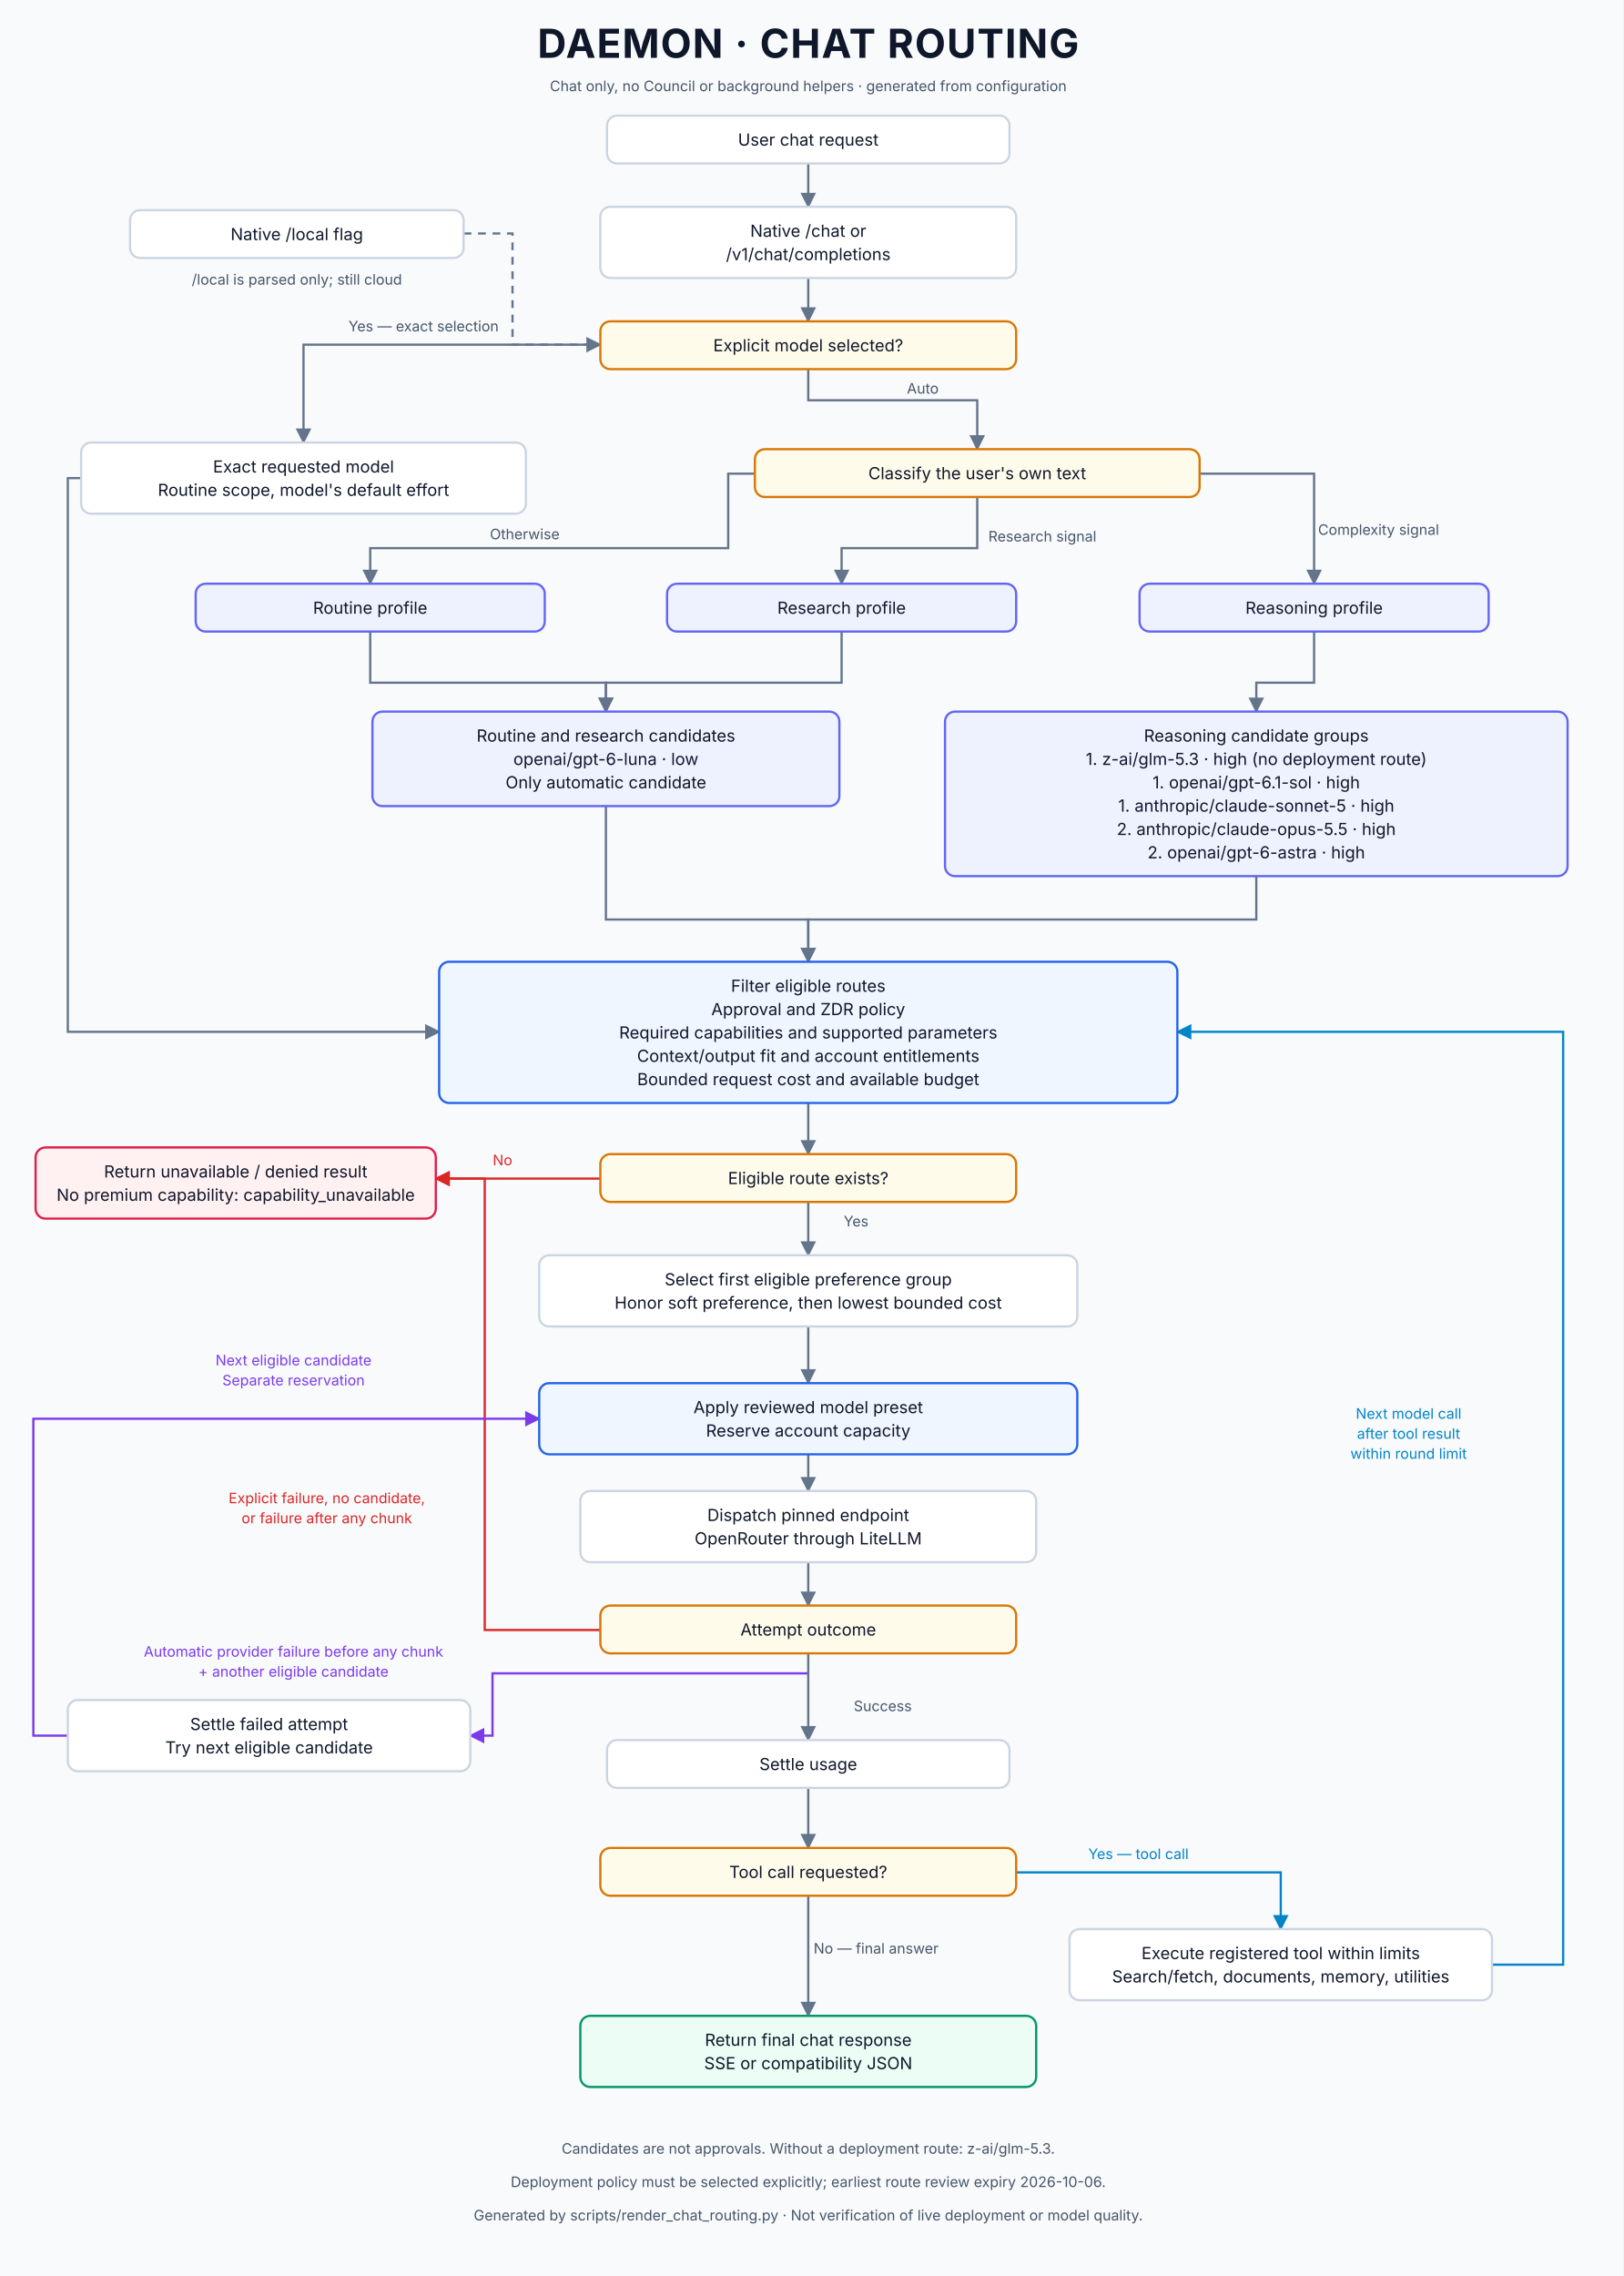
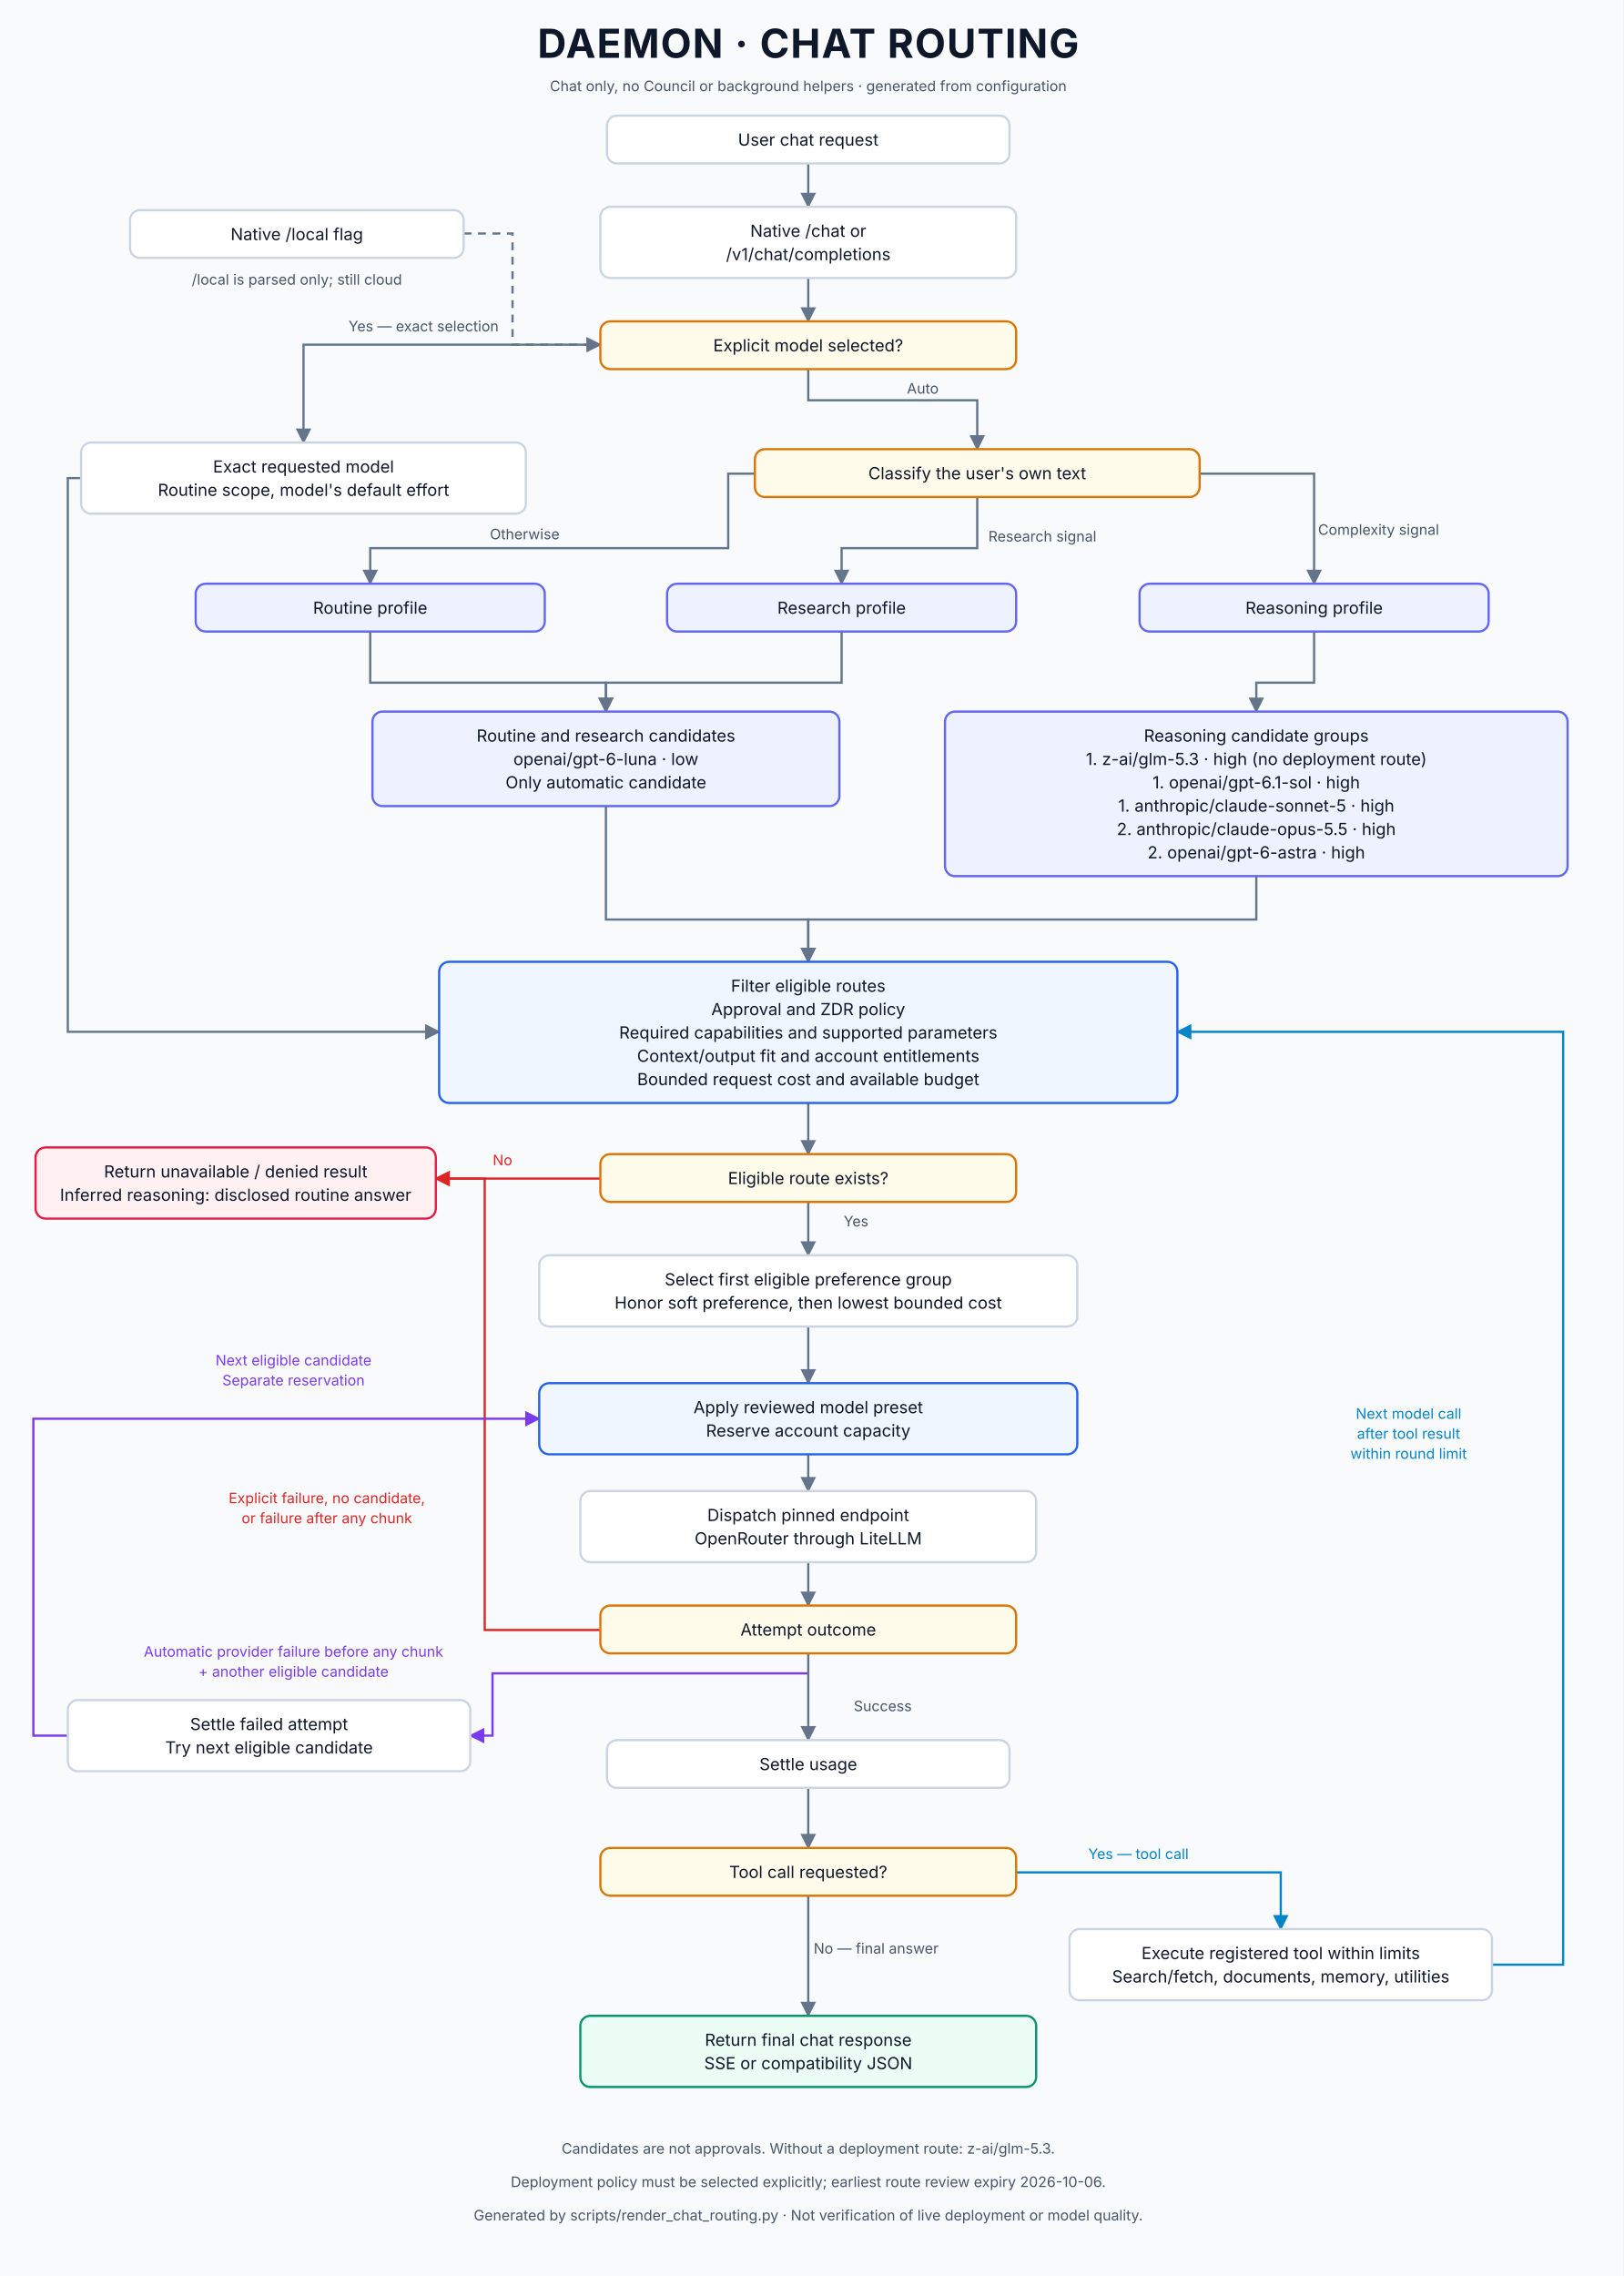
<svg xmlns="http://www.w3.org/2000/svg" viewBox="0 0 1460 2047" width="1460" height="2047" font-family="Inter, 'Segoe UI', Helvetica, Arial, sans-serif" role="img" aria-label="Daemon chat routing">
  <defs>
    <marker id="a-grey" viewBox="0 0 10 10" refX="9" refY="5" markerWidth="7" markerHeight="7" orient="auto-start-reverse">
      <path d="M0,0 L10,5 L0,10 z" fill="#64748b" />
    </marker>
    <marker id="a-red" viewBox="0 0 10 10" refX="9" refY="5" markerWidth="7" markerHeight="7" orient="auto-start-reverse">
      <path d="M0,0 L10,5 L0,10 z" fill="#dc2626" />
    </marker>
    <marker id="a-violet" viewBox="0 0 10 10" refX="9" refY="5" markerWidth="7" markerHeight="7" orient="auto-start-reverse">
      <path d="M0,0 L10,5 L0,10 z" fill="#7c3aed" />
    </marker>
    <marker id="a-blue" viewBox="0 0 10 10" refX="9" refY="5" markerWidth="7" markerHeight="7" orient="auto-start-reverse">
      <path d="M0,0 L10,5 L0,10 z" fill="#0284c7" />
    </marker>
  </defs>
  <rect width="1460" height="2047" fill="#f8fafc" />
  <text x="727" y="52" text-anchor="middle" font-size="36" font-weight="700" fill="#0f172a" letter-spacing="1">DAEMON · CHAT ROUTING</text>
  <text x="727" y="82" text-anchor="middle" font-size="13" fill="#475569">Chat only, no Council or background helpers · generated from configuration</text>
  <polyline points="727,147 727,186" fill="none" stroke="#64748b" stroke-width="2" marker-end="url(#a-grey)" />
  <polyline points="727,250 727,289" fill="none" stroke="#64748b" stroke-width="2" marker-end="url(#a-grey)" />
  <polyline points="417,210 461,210 461,310 540,310" fill="none" stroke="#64748b" stroke-width="2" stroke-dasharray="7 6" marker-end="url(#a-grey)" />
  <text x="267" y="256" text-anchor="middle" font-size="13" fill="#475569">/local is parsed only; still cloud</text>
  <polyline points="540,310 273,310 273,398" fill="none" stroke="#64748b" stroke-width="2" marker-end="url(#a-grey)" />
  <text x="381" y="298" text-anchor="middle" font-size="13" fill="#475569">Yes — exact selection</text>
  <polyline points="727,332 727,360 879,360 879,404" fill="none" stroke="#64748b" stroke-width="2" marker-end="url(#a-grey)" />
  <text x="830" y="354" text-anchor="middle" font-size="13" fill="#475569">Auto</text>
  <polyline points="679,426 655,426 655,493 333,493 333,525" fill="none" stroke="#64748b" stroke-width="2" marker-end="url(#a-grey)" />
  <text x="472" y="485" text-anchor="middle" font-size="13" fill="#475569">Otherwise</text>
  <polyline points="879,447 879,493 757,493 757,525" fill="none" stroke="#64748b" stroke-width="2" marker-end="url(#a-grey)" />
  <text x="889" y="487" text-anchor="start" font-size="13" fill="#475569">Research signal</text>
  <polyline points="1079,426 1182,426 1182,525" fill="none" stroke="#64748b" stroke-width="2" marker-end="url(#a-grey)" />
  <text x="1240" y="481" text-anchor="middle" font-size="13" fill="#475569">Complexity signal</text>
  <polyline points="333,568 333,614 545,614 545,640" fill="none" stroke="#64748b" stroke-width="2" marker-end="url(#a-grey)" />
  <polyline points="757,568 757,614 545,614 545,640" fill="none" stroke="#64748b" stroke-width="2" marker-end="url(#a-grey)" />
  <polyline points="545,725 545,827 727,827 727,865" fill="none" stroke="#64748b" stroke-width="2" marker-end="url(#a-grey)" />
  <polyline points="1182,568 1182,614 1130,614 1130,640" fill="none" stroke="#64748b" stroke-width="2" marker-end="url(#a-grey)" />
  <polyline points="1130,788 1130,827 727,827 727,865" fill="none" stroke="#64748b" stroke-width="2" marker-end="url(#a-grey)" />
  <polyline points="97,430 61,430 61,928 395,928" fill="none" stroke="#64748b" stroke-width="2" marker-end="url(#a-grey)" />
  <polyline points="727,992 727,1038" fill="none" stroke="#64748b" stroke-width="2" marker-end="url(#a-grey)" />
  <polyline points="540,1060 392,1060" fill="none" stroke="#dc2626" stroke-width="2" marker-end="url(#a-red)" />
  <text x="452" y="1048" text-anchor="middle" font-size="13" fill="#dc2626">No</text>
  <polyline points="727,1081 727,1129" fill="none" stroke="#64748b" stroke-width="2" marker-end="url(#a-grey)" />
  <text x="770" y="1103" text-anchor="middle" font-size="13" fill="#475569">Yes</text>
  <polyline points="727,1193 727,1244" fill="none" stroke="#64748b" stroke-width="2" marker-end="url(#a-grey)" />
  <polyline points="727,1308 727,1341" fill="none" stroke="#64748b" stroke-width="2" marker-end="url(#a-grey)" />
  <polyline points="727,1405 727,1444" fill="none" stroke="#64748b" stroke-width="2" marker-end="url(#a-grey)" />
  <polyline points="540,1466 436,1466 436,1060 392,1060" fill="none" stroke="#dc2626" stroke-width="2" marker-end="url(#a-red)" />
  <text x="294" y="1352" text-anchor="middle" font-size="13" fill="#dc2626">Explicit failure, no candidate,</text>
  <text x="294" y="1370" text-anchor="middle" font-size="13" fill="#dc2626">or failure after any chunk</text>
  <polyline points="727,1505 443,1505 443,1561 423,1561" fill="none" stroke="#7c3aed" stroke-width="2" marker-end="url(#a-violet)" />
  <text x="264" y="1490" text-anchor="middle" font-size="13" fill="#7c3aed">Automatic provider failure before any chunk</text>
  <text x="264" y="1508" text-anchor="middle" font-size="13" fill="#7c3aed">+ another eligible candidate</text>
  <polyline points="61,1561 30,1561 30,1276 485,1276" fill="none" stroke="#7c3aed" stroke-width="2" marker-end="url(#a-violet)" />
  <text x="264" y="1228" text-anchor="middle" font-size="13" fill="#7c3aed">Next eligible candidate</text>
  <text x="264" y="1246" text-anchor="middle" font-size="13" fill="#7c3aed">Separate reservation</text>
  <polyline points="727,1487 727,1565" fill="none" stroke="#64748b" stroke-width="2" marker-end="url(#a-grey)" />
  <text x="794" y="1539" text-anchor="middle" font-size="13" fill="#475569">Success</text>
  <polyline points="727,1608 727,1662" fill="none" stroke="#64748b" stroke-width="2" marker-end="url(#a-grey)" />
  <polyline points="914,1684 1152,1684 1152,1735" fill="none" stroke="#0284c7" stroke-width="2" marker-end="url(#a-blue)" />
  <text x="1024" y="1672" text-anchor="middle" font-size="13" fill="#0284c7">Yes — tool call</text>
  <polyline points="1342,1767 1406,1767 1406,928 1059,928" fill="none" stroke="#0284c7" stroke-width="2" marker-end="url(#a-blue)" />
  <text x="1267" y="1276" text-anchor="middle" font-size="13" fill="#0284c7">Next model call</text>
  <text x="1267" y="1294" text-anchor="middle" font-size="13" fill="#0284c7">after tool result</text>
  <text x="1267" y="1312" text-anchor="middle" font-size="13" fill="#0284c7">within round limit</text>
  <polyline points="727,1705 727,1813" fill="none" stroke="#64748b" stroke-width="2" marker-end="url(#a-grey)" />
  <text x="788" y="1757" text-anchor="middle" font-size="13" fill="#475569">No — final answer</text>
  <rect x="546" y="104" width="362" height="43" rx="9" fill="#ffffff" stroke="#cbd5e1" stroke-width="2" />
  <text x="727" y="131" text-anchor="middle" font-size="15" fill="#0f172a">User chat request</text>
  <rect x="540" y="186" width="374" height="64" rx="9" fill="#ffffff" stroke="#cbd5e1" stroke-width="2" />
  <text x="727" y="213" text-anchor="middle" font-size="15" fill="#0f172a">Native /chat or</text>
  <text x="727" y="234" text-anchor="middle" font-size="15" fill="#0f172a">/v1/chat/completions</text>
  <rect x="117" y="189" width="300" height="43" rx="9" fill="#ffffff" stroke="#cbd5e1" stroke-width="2" />
  <text x="267" y="216" text-anchor="middle" font-size="15" fill="#0f172a">Native /local flag</text>
  <rect x="540" y="289" width="374" height="43" rx="9" fill="#fffbeb" stroke="#d97706" stroke-width="2" />
  <text x="727" y="316" text-anchor="middle" font-size="15" fill="#0f172a">Explicit model selected?</text>
  <rect x="73" y="398" width="400" height="64" rx="9" fill="#ffffff" stroke="#cbd5e1" stroke-width="2" />
  <text x="273" y="425" text-anchor="middle" font-size="15" fill="#0f172a">Exact requested model</text>
  <text x="273" y="446" text-anchor="middle" font-size="15" fill="#0f172a">Routine scope, model's default effort</text>
  <rect x="679" y="404" width="400" height="43" rx="9" fill="#fffbeb" stroke="#d97706" stroke-width="2" />
  <text x="879" y="431" text-anchor="middle" font-size="15" fill="#0f172a">Classify the user's own text</text>
  <rect x="176" y="525" width="314" height="43" rx="9" fill="#eef2ff" stroke="#6366f1" stroke-width="2" />
  <text x="333" y="552" text-anchor="middle" font-size="15" fill="#0f172a">Routine profile</text>
  <rect x="600" y="525" width="314" height="43" rx="9" fill="#eef2ff" stroke="#6366f1" stroke-width="2" />
  <text x="757" y="552" text-anchor="middle" font-size="15" fill="#0f172a">Research profile</text>
  <rect x="1025" y="525" width="314" height="43" rx="9" fill="#eef2ff" stroke="#6366f1" stroke-width="2" />
  <text x="1182" y="552" text-anchor="middle" font-size="15" fill="#0f172a">Reasoning profile</text>
  <rect x="335" y="640" width="420" height="85" rx="9" fill="#eef2ff" stroke="#6366f1" stroke-width="2" />
  <text x="545" y="667" text-anchor="middle" font-size="15" fill="#0f172a">Routine and research candidates</text>
  <text x="545" y="688" text-anchor="middle" font-size="15" fill="#0f172a">openai/gpt-6-luna · low</text>
  <text x="545" y="709" text-anchor="middle" font-size="15" fill="#0f172a">Only automatic candidate</text>
  <rect x="850" y="640" width="560" height="148" rx="9" fill="#eef2ff" stroke="#6366f1" stroke-width="2" />
  <text x="1130" y="667" text-anchor="middle" font-size="15" fill="#0f172a">Reasoning candidate groups</text>
  <text x="1130" y="688" text-anchor="middle" font-size="15" fill="#0f172a">1. z-ai/glm-5.3 · high (no deployment route)</text>
  <text x="1130" y="709" text-anchor="middle" font-size="15" fill="#0f172a">1. openai/gpt-6.1-sol · high</text>
  <text x="1130" y="730" text-anchor="middle" font-size="15" fill="#0f172a">1. anthropic/claude-sonnet-5 · high</text>
  <text x="1130" y="751" text-anchor="middle" font-size="15" fill="#0f172a">2. anthropic/claude-opus-5.5 · high</text>
  <text x="1130" y="772" text-anchor="middle" font-size="15" fill="#0f172a">2. openai/gpt-6-astra · high</text>
  <rect x="395" y="865" width="664" height="127" rx="9" fill="#eff6ff" stroke="#2563eb" stroke-width="2" />
  <text x="727" y="892" text-anchor="middle" font-size="15" fill="#0f172a">Filter eligible routes</text>
  <text x="727" y="913" text-anchor="middle" font-size="15" fill="#0f172a">Approval and ZDR policy</text>
  <text x="727" y="934" text-anchor="middle" font-size="15" fill="#0f172a">Required capabilities and supported parameters</text>
  <text x="727" y="955" text-anchor="middle" font-size="15" fill="#0f172a">Context/output fit and account entitlements</text>
  <text x="727" y="976" text-anchor="middle" font-size="15" fill="#0f172a">Bounded request cost and available budget</text>
  <rect x="540" y="1038" width="374" height="43" rx="9" fill="#fffbeb" stroke="#d97706" stroke-width="2" />
  <text x="727" y="1065" text-anchor="middle" font-size="15" fill="#0f172a">Eligible route exists?</text>
  <rect x="32" y="1032" width="360" height="64" rx="9" fill="#fff1f2" stroke="#e11d48" stroke-width="2" />
  <text x="212" y="1059" text-anchor="middle" font-size="15" fill="#0f172a">Return unavailable / denied result</text>
-   <text x="212" y="1080" text-anchor="middle" font-size="15" fill="#0f172a">No premium capability: capability_unavailable</text>
+   <text x="212" y="1080" text-anchor="middle" font-size="15" fill="#0f172a">Inferred reasoning: disclosed routine answer</text>
  <rect x="485" y="1129" width="484" height="64" rx="9" fill="#ffffff" stroke="#cbd5e1" stroke-width="2" />
  <text x="727" y="1156" text-anchor="middle" font-size="15" fill="#0f172a">Select first eligible preference group</text>
  <text x="727" y="1177" text-anchor="middle" font-size="15" fill="#0f172a">Honor soft preference, then lowest bounded cost</text>
  <rect x="485" y="1244" width="484" height="64" rx="9" fill="#eff6ff" stroke="#2563eb" stroke-width="2" />
  <text x="727" y="1271" text-anchor="middle" font-size="15" fill="#0f172a">Apply reviewed model preset</text>
  <text x="727" y="1292" text-anchor="middle" font-size="15" fill="#0f172a">Reserve account capacity</text>
  <rect x="522" y="1341" width="410" height="64" rx="9" fill="#ffffff" stroke="#cbd5e1" stroke-width="2" />
  <text x="727" y="1368" text-anchor="middle" font-size="15" fill="#0f172a">Dispatch pinned endpoint</text>
  <text x="727" y="1389" text-anchor="middle" font-size="15" fill="#0f172a">OpenRouter through LiteLLM</text>
  <rect x="540" y="1444" width="374" height="43" rx="9" fill="#fffbeb" stroke="#d97706" stroke-width="2" />
  <text x="727" y="1471" text-anchor="middle" font-size="15" fill="#0f172a">Attempt outcome</text>
  <rect x="61" y="1529" width="362" height="64" rx="9" fill="#ffffff" stroke="#cbd5e1" stroke-width="2" />
  <text x="242" y="1556" text-anchor="middle" font-size="15" fill="#0f172a">Settle failed attempt</text>
  <text x="242" y="1577" text-anchor="middle" font-size="15" fill="#0f172a">Try next eligible candidate</text>
  <rect x="546" y="1565" width="362" height="43" rx="9" fill="#ffffff" stroke="#cbd5e1" stroke-width="2" />
  <text x="727" y="1592" text-anchor="middle" font-size="15" fill="#0f172a">Settle usage</text>
  <rect x="540" y="1662" width="374" height="43" rx="9" fill="#fffbeb" stroke="#d97706" stroke-width="2" />
  <text x="727" y="1689" text-anchor="middle" font-size="15" fill="#0f172a">Tool call requested?</text>
  <rect x="962" y="1735" width="380" height="64" rx="9" fill="#ffffff" stroke="#cbd5e1" stroke-width="2" />
  <text x="1152" y="1762" text-anchor="middle" font-size="15" fill="#0f172a">Execute registered tool within limits</text>
  <text x="1152" y="1783" text-anchor="middle" font-size="15" fill="#0f172a">Search/fetch, documents, memory, utilities</text>
  <rect x="522" y="1813" width="410" height="64" rx="9" fill="#ecfdf5" stroke="#059669" stroke-width="2" />
  <text x="727" y="1840" text-anchor="middle" font-size="15" fill="#0f172a">Return final chat response</text>
  <text x="727" y="1861" text-anchor="middle" font-size="15" fill="#0f172a">SSE or compatibility JSON</text>
  <text x="727" y="1937" text-anchor="middle" font-size="13" fill="#475569">Candidates are not approvals. Without a deployment route: z-ai/glm-5.3.</text>
  <text x="727" y="1967" text-anchor="middle" font-size="13" fill="#475569">Deployment policy must be selected explicitly; earliest route review expiry 2026-10-06.</text>
  <text x="727" y="1997" text-anchor="middle" font-size="13" fill="#475569">Generated by scripts/render_chat_routing.py · Not verification of live deployment or model quality.</text>
</svg>
